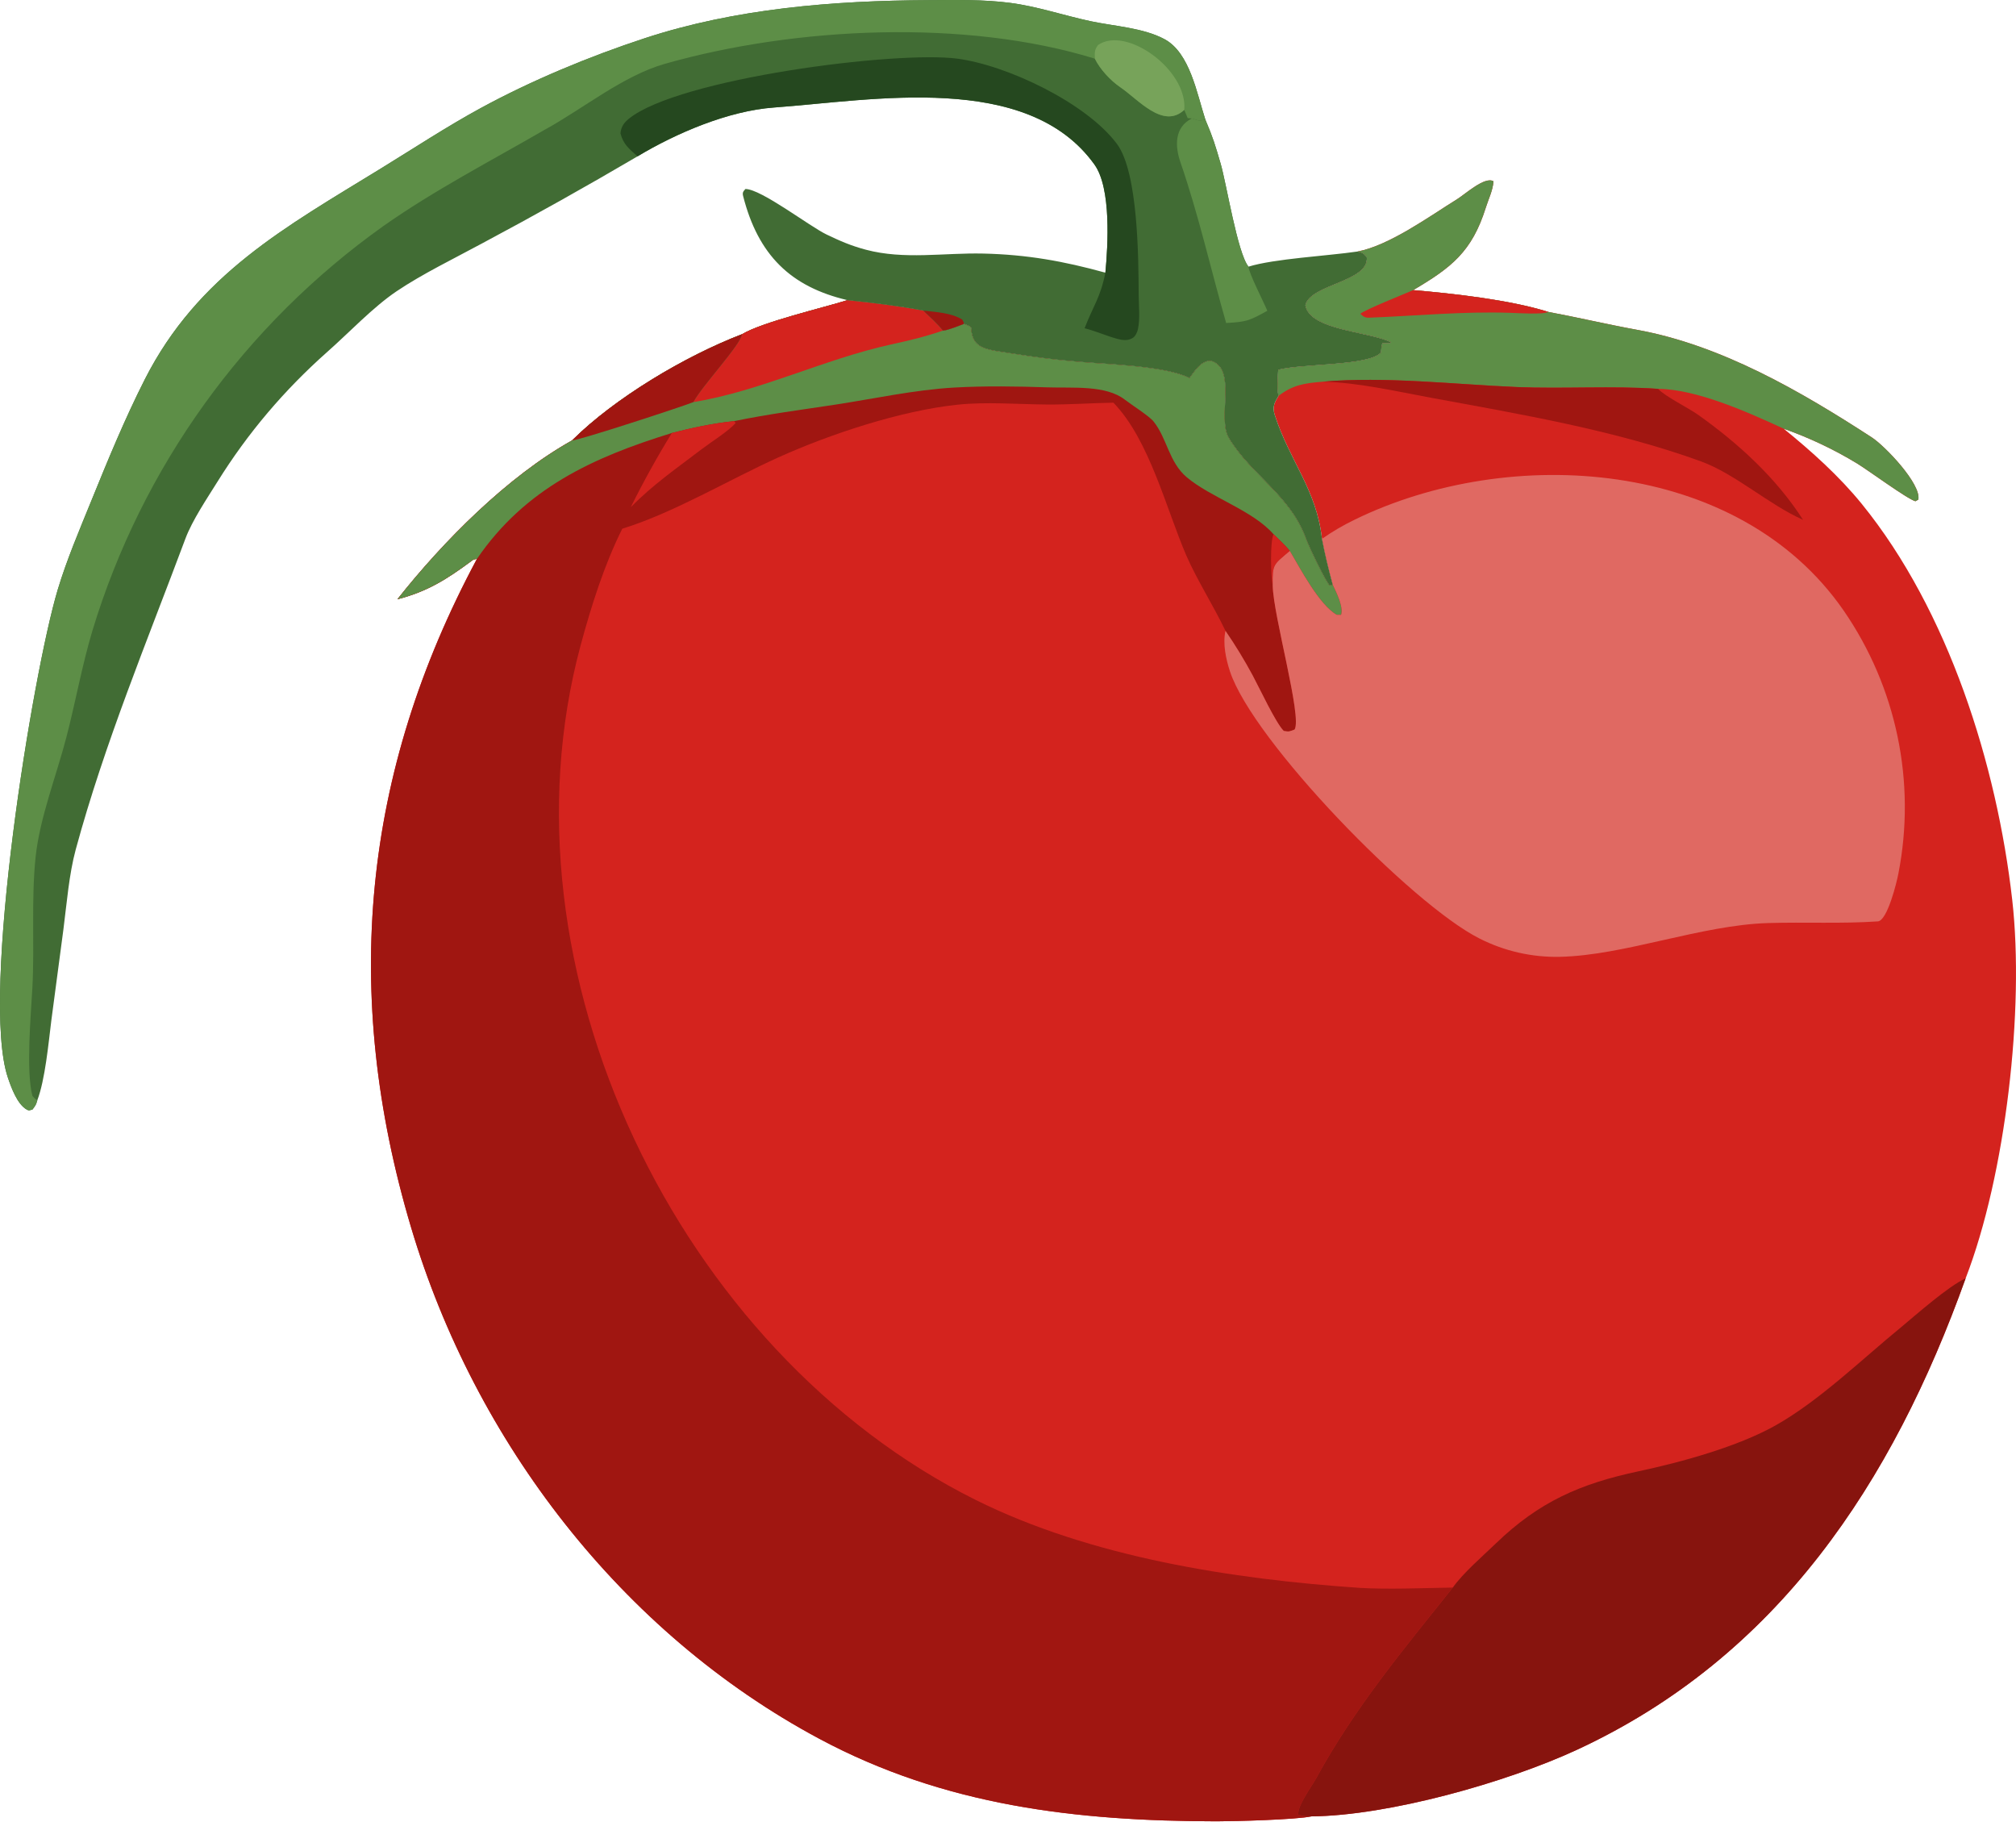
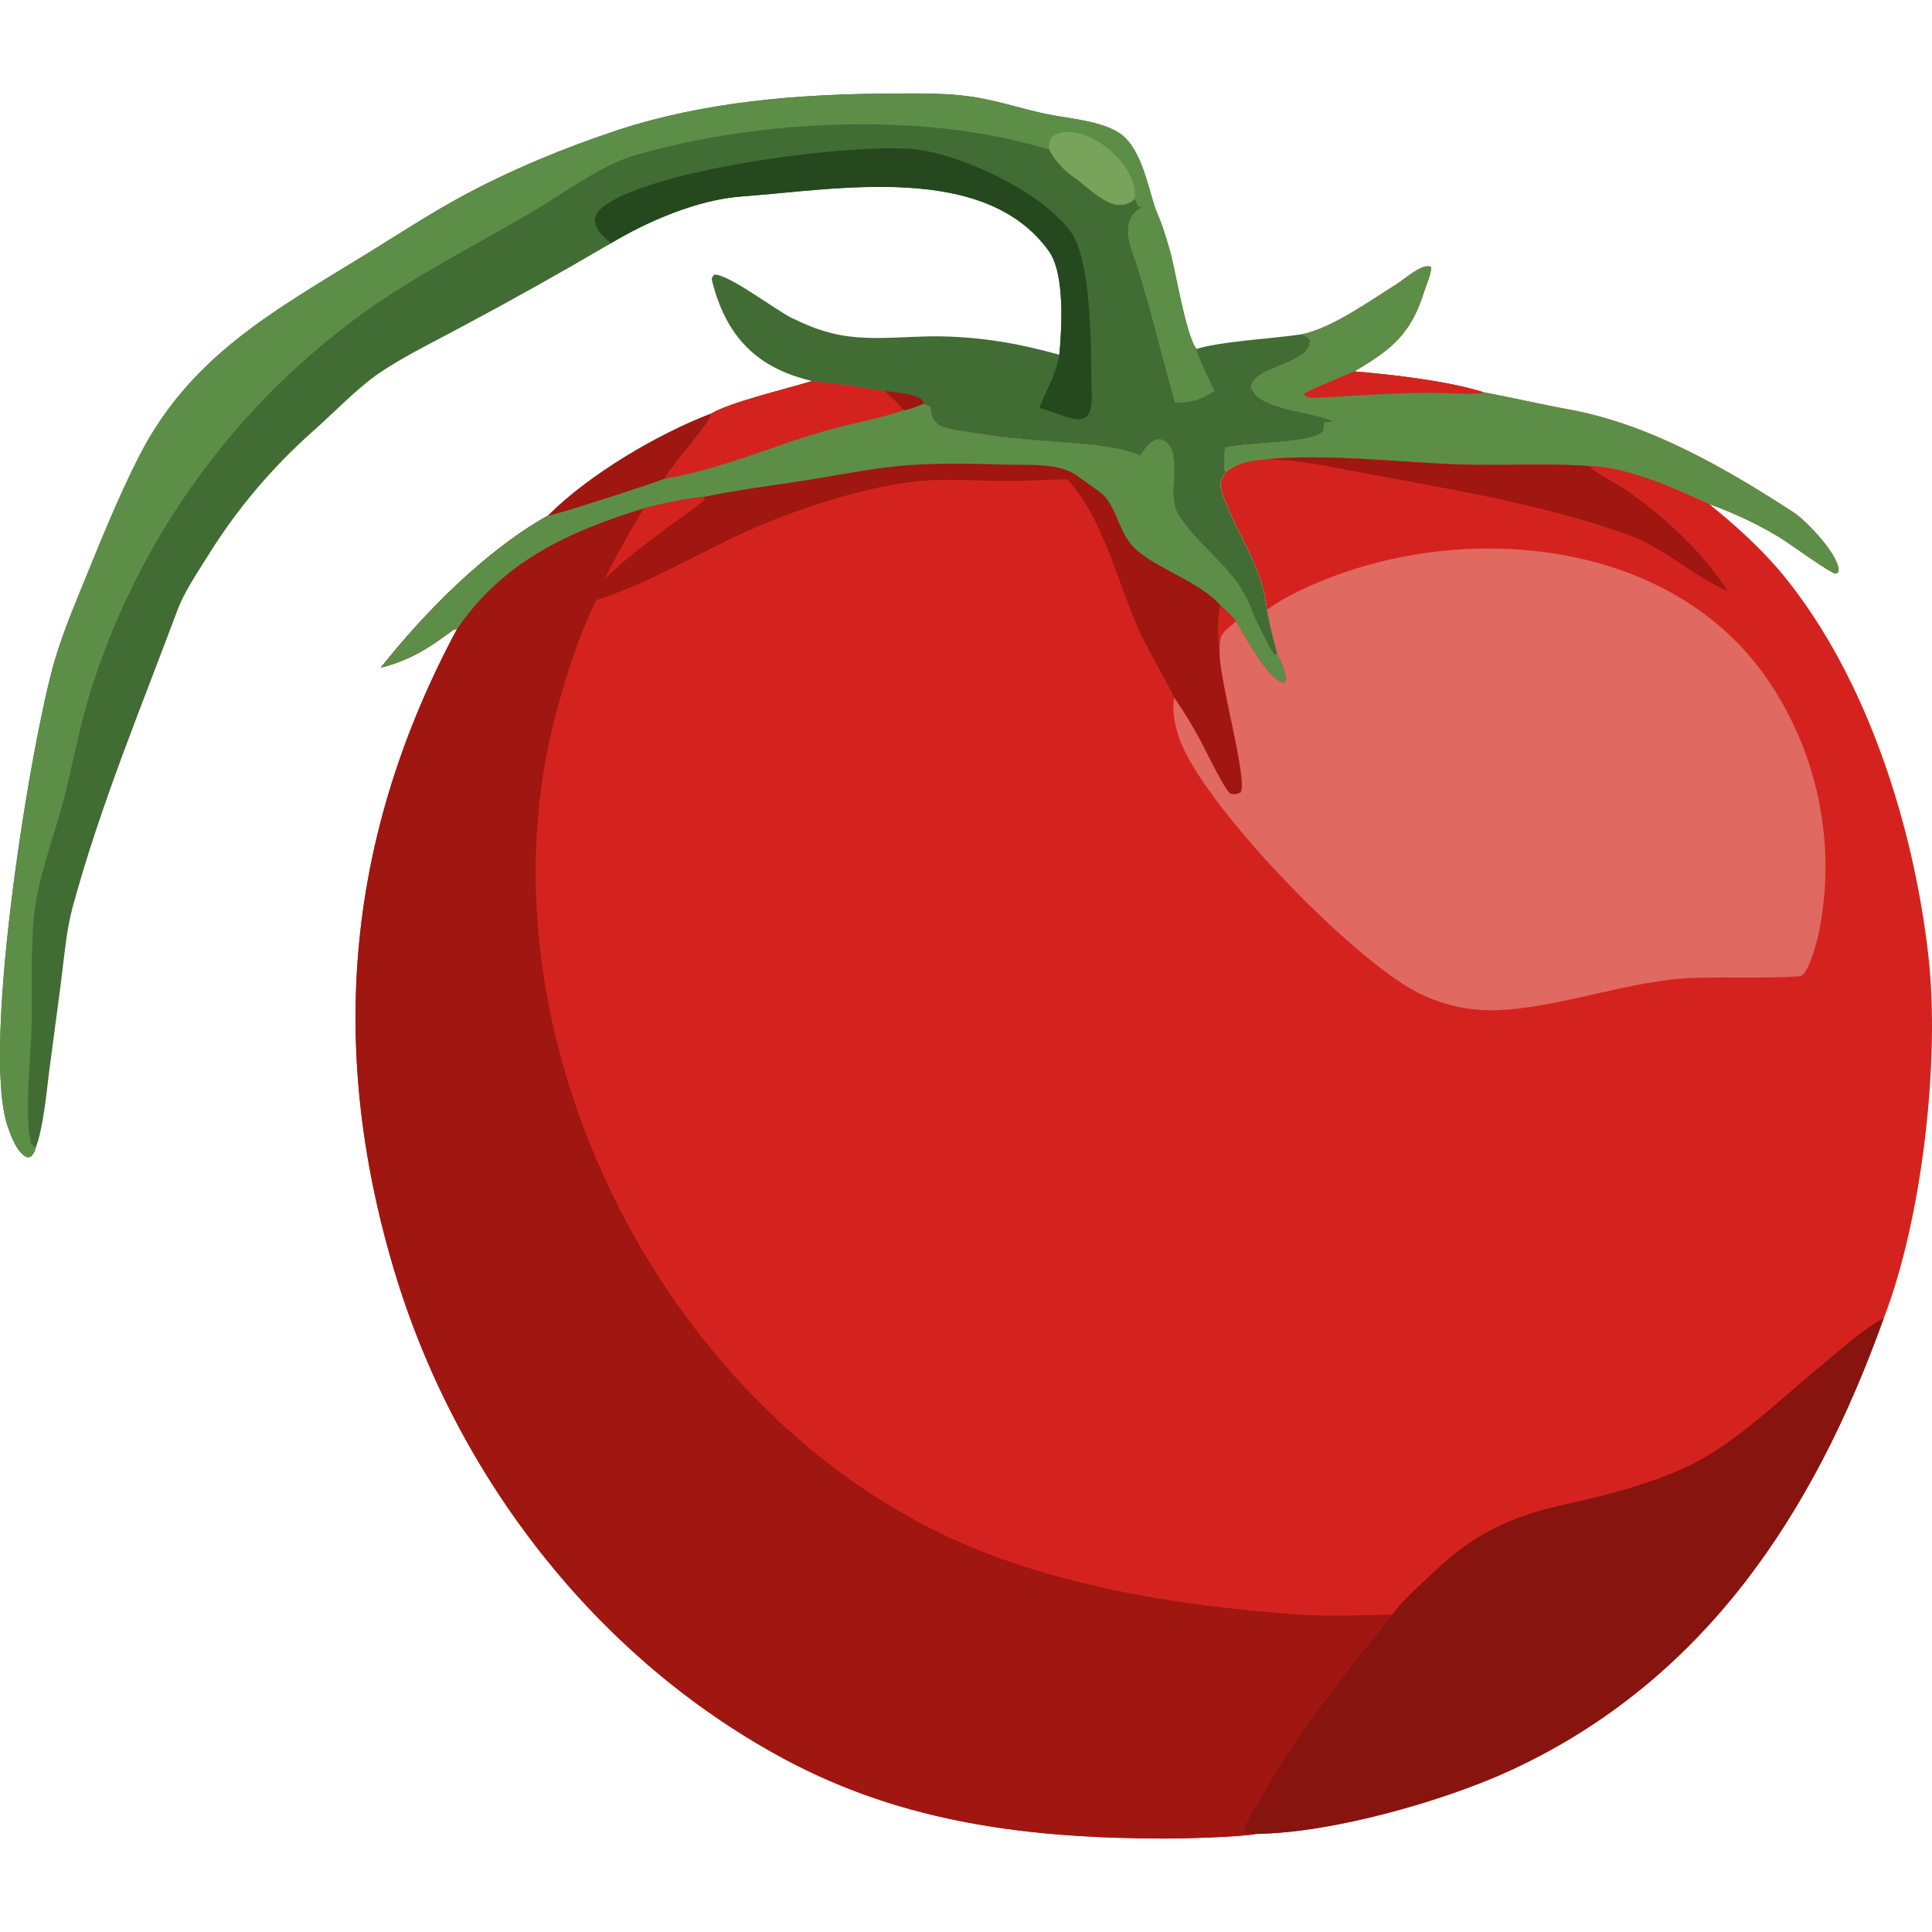
- <svg xmlns="http://www.w3.org/2000/svg" version="1.1" style="display:block" viewBox="0 0 1165.685 1052.925" width="582.842" height="526.462" preserveAspectRatio="none" id="svg19">
+ <svg xmlns="http://www.w3.org/2000/svg" version="1.1" style="display:block" viewBox="0 0 1165.685 1052.925" width="180" height="180" preserveAspectRatio="xMidYMid meet" id="svg19">
  <defs id="defs19" />
  <path fill="#d4231e" d="m 784.98,145.4 c 18.41,-3.489 41.59,-20.343 57.65,-30.319 4.64,-2.884 16.03,-13.314 20.94,-10.263 -0.42,5.435 -2.85,10.104 -4.44,15.173 -8.04,25.62 -19.95,34.717 -42,47.732 23.14,1.963 55.77,5.59 78.09,12.579 17.18,3.217 34.27,7.255 51.46,10.388 48.67,8.871 94.6,35.547 135.63,62.184 7.59,4.927 28.66,26.936 26.9,35.947 l -1.68,0.952 c -4.79,-1.328 -27.08,-17.781 -33.8,-21.887 -13.4,-8.117 -27.59,-14.836 -42.36,-20.052 15.99,12.961 32.03,27.347 45.13,43.467 50.19,61.783 78.14,150.961 87,228.873 7.2,63.36 -3.81,159.06 -26.93,218.82 -42.26,118.01 -108.5,218.73 -224.83,272.61 -40.81,18.9 -108.89,38.05 -153.43,38.46 -8.86,1.92 -44.81,2.88 -54.96,2.86 -81.23,-0.13 -157.216,-8.98 -229.634,-47.74 -114.544,-61.31 -199.143,-171.85 -236.022,-295.59 -40.314,-135.27 -28.344,-262.592 38.09,-386.507 -2.129,0.431 -1.608,0.072 -3.177,1.232 -14.397,10.645 -25.506,17.669 -42.823,22.128 26.482,-33.521 63.793,-71.109 100.993,-91.823 24.671,-24.573 65.518,-48.856 98.288,-61.406 11.822,-7.097 47.263,-15.364 60.977,-19.697 15.361,1.646 28.552,3.213 43.832,6.031 3.766,3.603 8.169,7.518 11.357,11.559 2.776,-0.135 9.215,-2.808 12.142,-3.889 1.271,0.555 4.127,1.361 4.167,2.412 0.57,12.605 9.36,12.381 24.12,14.788 12.6,2.057 25.26,3.624 37.98,4.697 16.8,1.496 50.3,2.406 64.14,9.405 3.38,-4.471 6.09,-9.261 11.79,-10.062 16.21,3.718 4,33.091 10.92,44.662 12.85,21.47 35.7,33.183 44.77,58.539 1.71,4.729 11.82,25.663 13.64,26.772 l 1.71,-0.411 c -2.47,-9.331 -4.39,-16.985 -6.22,-26.522 -3.16,-28.596 -18.78,-45.091 -27.3,-71.604 -1.52,-4.739 -0.17,-7.103 2.16,-11.012 -1.02,-4.796 -0.41,-10.142 -0.16,-15.124 15.41,-3.745 52.22,-2.165 59.4,-9.958 0.19,-2.309 0.25,-3.194 0.78,-5.433 l 4.4,0.097 0.56,-0.621 c -12.95,-6.425 -46.84,-6.826 -49.43,-21.396 2.85,-12.216 37.04,-13.46 35.5,-27.853 -2.3,-2.457 -2.08,-2.379 -5.32,-3.198 z" id="path2" />
  <path fill="#a01611" d="m 490.042,173.521 c 15.361,1.646 28.552,3.213 43.832,6.031 3.766,3.603 8.169,7.518 11.357,11.559 2.776,-0.135 9.215,-2.808 12.142,-3.889 1.271,0.555 4.127,1.361 4.167,2.412 0.57,12.605 9.36,12.381 24.12,14.788 12.6,2.057 25.26,3.624 37.98,4.697 16.8,1.496 50.3,2.406 64.14,9.405 3.38,-4.471 6.09,-9.261 11.79,-10.062 16.21,3.718 4,33.091 10.92,44.662 12.85,21.47 35.7,33.183 44.77,58.539 1.71,4.729 11.82,25.663 13.64,26.772 l 1.71,-0.411 c 2.1,4.345 6.37,13.036 4.83,17.418 l -2.49,-0.007 c -10.1,-5.706 -21.07,-26.653 -27.15,-36.954 -9.43,8.151 -10.07,7.339 -9.89,20.012 0.23,17.244 17.15,76.197 12.64,83.269 -3.17,1.154 -3.03,1.361 -6.27,0.782 -4.65,-4.61 -14.19,-25.095 -17.98,-32.099 -4.77,-8.856 -10.01,-17.447 -15.7,-25.736 -6.74,-14.159 -16.58,-29.604 -22.58,-43.42 -11.63,-26.798 -21.33,-66.972 -42.23,-88.502 -13.12,0.239 -25.5,1.163 -38.74,1.058 -16.63,-0.132 -34.78,-1.623 -51.251,0.092 -32.887,3.425 -73.913,17.016 -103.977,30.599 -28.358,12.812 -60.561,32.068 -89.996,41.104 -10.423,20.787 -18.057,45.014 -24.105,67.446 -50.466,187.158 56.629,408.498 228.449,494.038 66.58,33.15 148.6,45.84 222.05,50.84 15.96,0.96 37.35,0.09 53.8,-0.18 -28.58,35.81 -56.72,69.48 -78.88,110.06 -2.76,5.05 -11.04,15.98 -10.46,21.3 3.3,0.93 4.3,0.84 7.63,0.92 -8.86,1.92 -44.81,2.88 -54.96,2.86 -81.23,-0.13 -157.216,-8.98 -229.634,-47.74 -114.544,-61.31 -199.143,-171.85 -236.022,-295.59 -40.314,-135.27 -28.344,-262.592 38.09,-386.507 -2.129,0.431 -1.608,0.072 -3.177,1.232 -14.397,10.645 -25.506,17.669 -42.823,22.128 26.482,-33.521 63.793,-71.109 100.993,-91.823 24.671,-24.573 65.518,-48.856 98.288,-61.406 11.822,-7.097 47.263,-15.364 60.977,-19.697 z" id="path3" />
  <path fill="#5d8e47" d="m 490.042,173.521 c 15.361,1.646 28.552,3.213 43.832,6.031 3.766,3.603 8.169,7.518 11.357,11.559 2.776,-0.135 9.215,-2.808 12.142,-3.889 1.271,0.555 4.127,1.361 4.167,2.412 0.57,12.605 9.36,12.381 24.12,14.788 12.6,2.057 25.26,3.624 37.98,4.697 16.8,1.496 50.3,2.406 64.14,9.405 3.38,-4.471 6.09,-9.261 11.79,-10.062 16.21,3.718 4,33.091 10.92,44.662 12.85,21.47 35.7,33.183 44.77,58.539 1.71,4.729 11.82,25.663 13.64,26.772 l 1.71,-0.411 c 2.1,4.345 6.37,13.036 4.83,17.418 l -2.49,-0.007 c -10.1,-5.706 -21.07,-26.653 -27.15,-36.954 -2.75,-3.34 -6.3,-6.591 -9.42,-9.637 -12.06,-13.834 -36.28,-21.204 -50.21,-32.967 -10.36,-8.752 -11.28,-22.457 -19.22,-32.28 -2.56,-3.165 -12.93,-9.725 -16.56,-12.551 -10.97,-8.553 -30.32,-6.62 -44.54,-7.109 -17.36,-0.596 -36.66,-0.893 -54.148,0.112 -23.055,1.326 -46.193,6.445 -69.011,9.92 -20.211,3.078 -38.134,5.352 -58.246,9.497 -11.803,1.187 -24.49,3.874 -35.967,6.855 -45.947,14.182 -84.883,32.123 -112.694,72.766 -2.129,0.431 -1.608,0.072 -3.177,1.232 -14.397,10.645 -25.506,17.669 -42.823,22.128 26.482,-33.521 63.793,-71.109 100.993,-91.823 24.671,-24.573 65.518,-48.856 98.288,-61.406 11.822,-7.097 47.263,-15.364 60.977,-19.697 z" id="path4" />
  <path fill="#d4231e" d="m 490.042,173.521 c 15.361,1.646 28.552,3.213 43.832,6.031 3.766,3.603 8.169,7.518 11.357,11.559 -10.627,3.647 -19.377,5.686 -30.346,8.101 -38.614,8.503 -74.616,26.736 -113.96,33.26 5.257,-9.69 27.383,-33.154 28.14,-39.254 11.822,-7.097 47.263,-15.364 60.977,-19.697 z" id="path5" />
  <path fill="#a01611" d="m 330.777,254.624 c 24.671,-24.573 65.518,-48.856 98.288,-61.406 -0.757,6.1 -22.883,29.564 -28.14,39.254 -7.837,3.062 -66.4,22.204 -70.148,22.152 z" id="path6" />
  <path fill="#d4231e" d="m 424.445,243.466 0.931,1.063 c -4.149,4.746 -14.31,11.06 -19.738,15.207 -14.706,11.235 -27.885,20.246 -40.916,33.483 7.258,-14.655 15.185,-28.97 23.756,-42.898 11.477,-2.981 24.164,-5.668 35.967,-6.855 z" id="path7" />
  <path fill="#d4231e" d="m 735.91,338.493 c -1.14,-5.113 -1.62,-25.265 0.47,-29.649 3.12,3.046 6.67,6.297 9.42,9.637 -9.43,8.151 -10.07,7.339 -9.89,20.012 z" id="path8" />
  <path fill="#e06962" d="m 764.39,311.502 c 6.58,-4.543 11.84,-7.627 19.03,-11.136 89.43,-43.636 221.65,-35.539 282.64,52.642 30.55,44.323 41.95,99.081 31.64,151.916 -0.97,5.26 -6.44,27.36 -11.9,27.74 -20.85,1.42 -42.12,0.32 -63.48,0.96 -38.81,1.16 -83.02,18.73 -120.36,19.52 -16.13,0.36 -32.09,-3.28 -46.48,-10.58 -39.33,-19.78 -131.12,-114.321 -144.31,-154.476 -2.32,-7.064 -4.25,-16.073 -2.57,-23.379 5.69,8.289 10.93,16.88 15.7,25.736 3.79,7.004 13.33,27.489 17.98,32.099 3.24,0.579 3.1,0.372 6.27,-0.782 4.51,-7.072 -12.41,-66.025 -12.64,-83.269 -0.18,-12.673 0.46,-11.861 9.89,-20.012 6.08,10.301 17.05,31.248 27.15,36.954 l 2.49,0.007 c 1.54,-4.382 -2.73,-13.073 -4.83,-17.418 -2.47,-9.331 -4.39,-16.985 -6.22,-26.522 z" id="path9" />
  <path fill="#87140e" d="m 840.02,917.784 c 5.99,-8.43 17.49,-18.36 24.92,-25.52 25.05,-24.16 48.86,-34.52 82.34,-41.66 24.78,-5.28 57.46,-14.23 79.35,-26.55 25.45,-14.32 49.97,-38.28 72.7,-56.85 8.95,-7.46 27.17,-23.57 37.24,-28.21 -42.26,118.01 -108.5,218.73 -224.83,272.61 -40.81,18.9 -108.89,38.05 -153.43,38.46 -3.33,-0.08 -4.33,0.01 -7.63,-0.92 -0.58,-5.32 7.7,-16.25 10.46,-21.3 22.16,-40.58 50.3,-74.25 78.88,-110.06 z" id="path10" />
  <path fill="#5d8e47" d="m 784.98,145.4 c 18.41,-3.489 41.59,-20.343 57.65,-30.319 4.64,-2.884 16.03,-13.314 20.94,-10.263 -0.42,5.435 -2.85,10.104 -4.44,15.173 -8.04,25.62 -19.95,34.717 -42,47.732 23.14,1.963 55.77,5.59 78.09,12.579 17.18,3.217 34.27,7.255 51.46,10.388 48.67,8.871 94.6,35.547 135.63,62.184 7.59,4.927 28.66,26.936 26.9,35.947 l -1.68,0.952 c -4.79,-1.328 -27.08,-17.781 -33.8,-21.887 -13.4,-8.117 -27.59,-14.836 -42.36,-20.052 -20.5,-9.428 -50.32,-22.902 -72.62,-23.029 -25.9,-1.866 -55.21,0.072 -81.66,-1.04 -35.75,-1.504 -76.42,-6.271 -112.17,-3.109 -10.34,0.862 -17.18,1.701 -25.67,8.23 -1.02,-4.796 -0.41,-10.142 -0.16,-15.124 15.41,-3.745 52.22,-2.165 59.4,-9.958 0.19,-2.309 0.25,-3.194 0.78,-5.433 l 4.4,0.097 0.56,-0.621 c -12.95,-6.425 -46.84,-6.826 -49.43,-21.396 2.85,-12.216 37.04,-13.46 35.5,-27.853 -2.3,-2.457 -2.08,-2.379 -5.32,-3.198 z" id="path11" />
  <path fill="#d4231e" d="m 817.13,167.723 c 23.14,1.963 55.77,5.59 78.09,12.579 -2.77,1.647 -17.66,0.689 -21.99,0.544 -27.3,-0.909 -54.22,1.745 -81.45,2.807 -2.54,0.099 -3.52,-0.63 -5.17,-2.25 2.18,-2.191 25.99,-11.678 30.52,-13.68 z" id="path12" />
  <path fill="#a01611" d="m 764.92,220.656 c 35.75,-3.162 76.42,1.605 112.17,3.109 26.45,1.112 55.76,-0.826 81.66,1.04 3.69,4.146 17.59,11.089 22.76,14.741 23.41,16.546 45.59,36.796 61.03,60.961 -19.66,-8.683 -39.24,-26.59 -58.97,-33.763 -49.63,-18.04 -104.21,-27.228 -156.04,-36.782 -20.43,-3.767 -42.29,-8.846 -62.61,-9.306 z" id="path13" />
  <path fill="#416c34" d="m 21.586,636.064 c -0.847,2.91 -0.98,2.84 -2.781,5.34 -1.458,0.37 -1.927,0.85 -3.355,0.04 -5.443,-3.07 -8.921,-12.64 -10.886,-18.44 -16.062,-47.44 14.304,-233.903 28.818,-282.119 5.248,-17.432 12.503,-34.359 19.354,-51.216 9.623,-23.678 19.424,-47.558 31.001,-70.36 30.744,-60.55 81.435,-88.092 136.507,-121.91 19.09,-11.723 37.966,-24.152 57.641,-34.872 29.391,-16.014 62.976,-29.93 94.769,-40.381 52.641,-17.303 109.175,-21.768 164.22,-22.067 15.598,-0.085 31.636,-0.444 47.126,1.568 15.98,2.074 31.06,7.307 46.74,10.638 13.56,2.879 30.28,3.757 42.59,10.354 14.74,7.904 18.78,31.691 23.61,46.453 4.46,10.443 5.92,15.415 8.87,25.571 3.41,11.745 9.71,51.594 16.08,59.49 14.97,-4.622 45.65,-6.187 63.09,-8.753 3.24,0.819 3.02,0.741 5.32,3.198 1.54,14.393 -32.65,15.637 -35.5,27.853 2.59,14.57 36.48,14.971 49.43,21.396 l -0.56,0.621 -4.4,-0.097 c -0.53,2.239 -0.59,3.124 -0.78,5.433 -7.18,7.793 -43.99,6.213 -59.4,9.958 -0.25,4.982 -0.86,10.328 0.16,15.124 -2.33,3.909 -3.68,6.273 -2.16,11.012 8.52,26.513 24.14,43.008 27.3,71.604 1.83,9.537 3.75,17.191 6.22,26.522 l -1.71,0.411 c -1.82,-1.109 -11.93,-22.043 -13.64,-26.772 -9.07,-25.356 -31.92,-37.069 -44.77,-58.539 -6.92,-11.571 5.29,-40.944 -10.92,-44.662 -5.7,0.801 -8.41,5.591 -11.79,10.062 -13.84,-6.999 -47.34,-7.909 -64.14,-9.405 -12.72,-1.073 -25.38,-2.64 -37.98,-4.697 -14.76,-2.407 -23.55,-2.183 -24.12,-14.788 -0.04,-1.051 -2.896,-1.857 -4.167,-2.412 -2.927,1.081 -9.366,3.754 -12.142,3.889 -3.188,-4.041 -7.591,-7.956 -11.357,-11.559 -15.28,-2.818 -28.471,-4.385 -43.832,-6.031 -32.877,-7.699 -51.656,-26.082 -60.343,-60.133 -0.552,-2.165 0.075,-2.716 1.31,-4.13 9.179,0.022 37.074,21.606 46.957,26.326 7.881,3.763 13.945,6.44 22.702,8.775 22.141,5.904 45.03,1.711 67.832,2.226 25.34,0.572 46.53,4.396 70.65,11.051 1.48,-15.619 3.51,-48.787 -6.31,-62.501 -38.71,-54.046 -128.246,-37.124 -185.299,-32.982 -26.446,1.92 -56.532,14.799 -78.914,28.235 -29.586,17.383 -59.529,34.15 -89.811,50.291 -15.983,8.65 -34.609,17.675 -49.495,27.703 -13.718,9.241 -27.637,24.102 -40.189,35.152 -24.795,22.013 -45.79,46.708 -63.323,74.847 -6.006,9.638 -14.638,22.419 -18.578,32.966 -22.191,59.409 -46.82,118.516 -63.444,179.777 -3.856,14.21 -5.21,31.31 -7.107,46.05 l -7.03,53.01 c -1.623,13.08 -3.564,34.02 -8.064,45.88 z" id="path14" />
  <path fill="#5d8e47" d="m 21.586,636.064 c -0.847,2.91 -0.98,2.84 -2.781,5.34 -1.458,0.37 -1.927,0.85 -3.355,0.04 -5.443,-3.07 -8.921,-12.64 -10.886,-18.44 -16.062,-47.44 14.304,-233.903 28.818,-282.119 5.248,-17.432 12.503,-34.359 19.354,-51.216 9.623,-23.678 19.424,-47.558 31.001,-70.36 30.744,-60.55 81.435,-88.092 136.507,-121.91 19.09,-11.723 37.966,-24.152 57.641,-34.872 29.391,-16.014 62.976,-29.93 94.769,-40.381 52.641,-17.303 109.175,-21.768 164.22,-22.067 15.598,-0.085 31.636,-0.444 47.126,1.568 15.98,2.074 31.06,7.307 46.74,10.638 13.56,2.879 30.28,3.757 42.59,10.354 14.74,7.904 18.78,31.691 23.61,46.453 -4.17,1.07 -3.11,0.641 -7.85,-0.6 l -2.36,-0.22 -1.97,-4.753 c -12.22,11.349 -26.54,-5.992 -36.94,-13.056 -5.63,-3.821 -11.79,-10.416 -14.76,-16.545 -74.726,-23.062 -173.004,-18.451 -248.456,2.926 -24.321,6.89 -47.57,26.109 -69.548,38.104 -30.954,17.917 -64.201,35.158 -93.371,55.728 -80.42,57.202 -139.591,139.467 -168.244,233.905 -5.991,20.021 -9.756,41.162 -15.003,61.432 -5.764,22.265 -15.448,46.681 -17.842,69.381 -2.604,24.69 -0.539,50.73 -1.88,75.78 -0.842,15.72 -3.773,47.71 0.032,62.41 1.396,1.46 1.173,1.43 2.838,2.48 z" id="path15" />
  <path fill="#77a35a" d="m 633.06,33.918 c -0.04,-3.789 -0.37,-4.788 1.83,-7.886 16.41,-11.331 51.96,14.52 49.87,37.487 -12.22,11.349 -26.54,-5.992 -36.94,-13.056 -5.63,-3.821 -11.79,-10.416 -14.76,-16.545 z" id="path16" />
  <path fill="#25481f" d="m 368.627,90.388 c -5.01,-4.52 -8.154,-6.839 -9.869,-13.297 0.356,-3.782 2.024,-6.152 4.903,-8.484 28.64,-23.198 154.253,-39.378 189.846,-34.701 28.973,3.806 74.713,25.689 92.303,49.253 12.36,16.566 12.46,66.308 12.6,87.345 0.03,6.226 0.88,13.714 -0.42,19.715 -0.38,1.783 -1.4,4.082 -2.94,5.101 -2.87,1.898 -6.3,1.334 -9.43,0.46 -6.25,-1.75 -12.16,-4.426 -18.49,-6.01 5.06,-13.156 9.13,-17.613 12.02,-32.134 1.48,-15.619 3.51,-48.787 -6.31,-62.501 -38.71,-54.046 -128.246,-37.124 -185.299,-32.982 -26.446,1.92 -56.532,14.799 -78.914,28.235 z" id="path17" />
  <path fill="#5d8e47" d="m 696.94,69.092 c 4.46,10.443 5.92,15.415 8.87,25.571 3.41,11.745 9.71,51.594 16.08,59.49 0.36,4.117 8.48,19.722 10.9,25.511 -10.47,5.768 -11.95,6.404 -23.81,7.062 -8.75,-30.532 -15.93,-62.508 -26.41,-92.856 -3.25,-9.402 -3.58,-20.219 6.52,-25.378 4.74,1.241 3.68,1.67 7.85,0.6 z" id="path18" />
  <path fill="#a01611" d="m 533.874,179.552 c 7.348,0.848 16.299,1.308 22.527,5.2 0.469,0.97 0.879,1.496 0.972,2.47 -2.927,1.081 -9.366,3.754 -12.142,3.889 -3.188,-4.041 -7.591,-7.956 -11.357,-11.559 z" id="path19" />
</svg>
